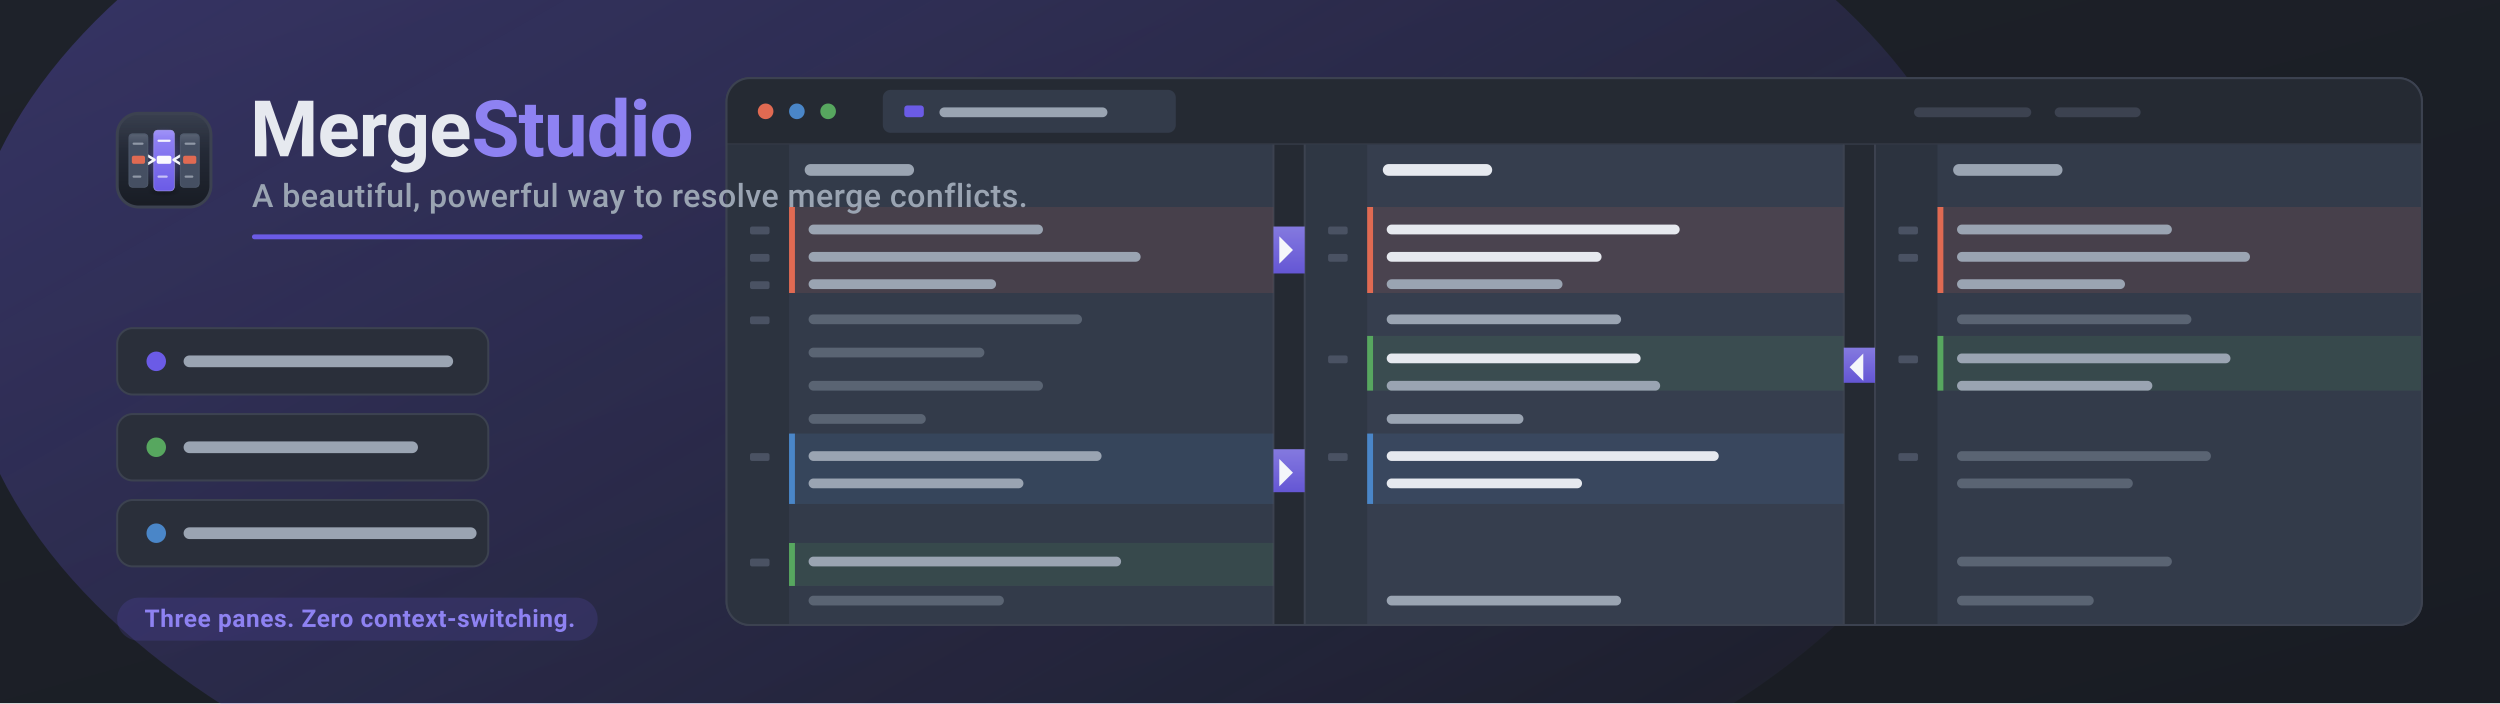
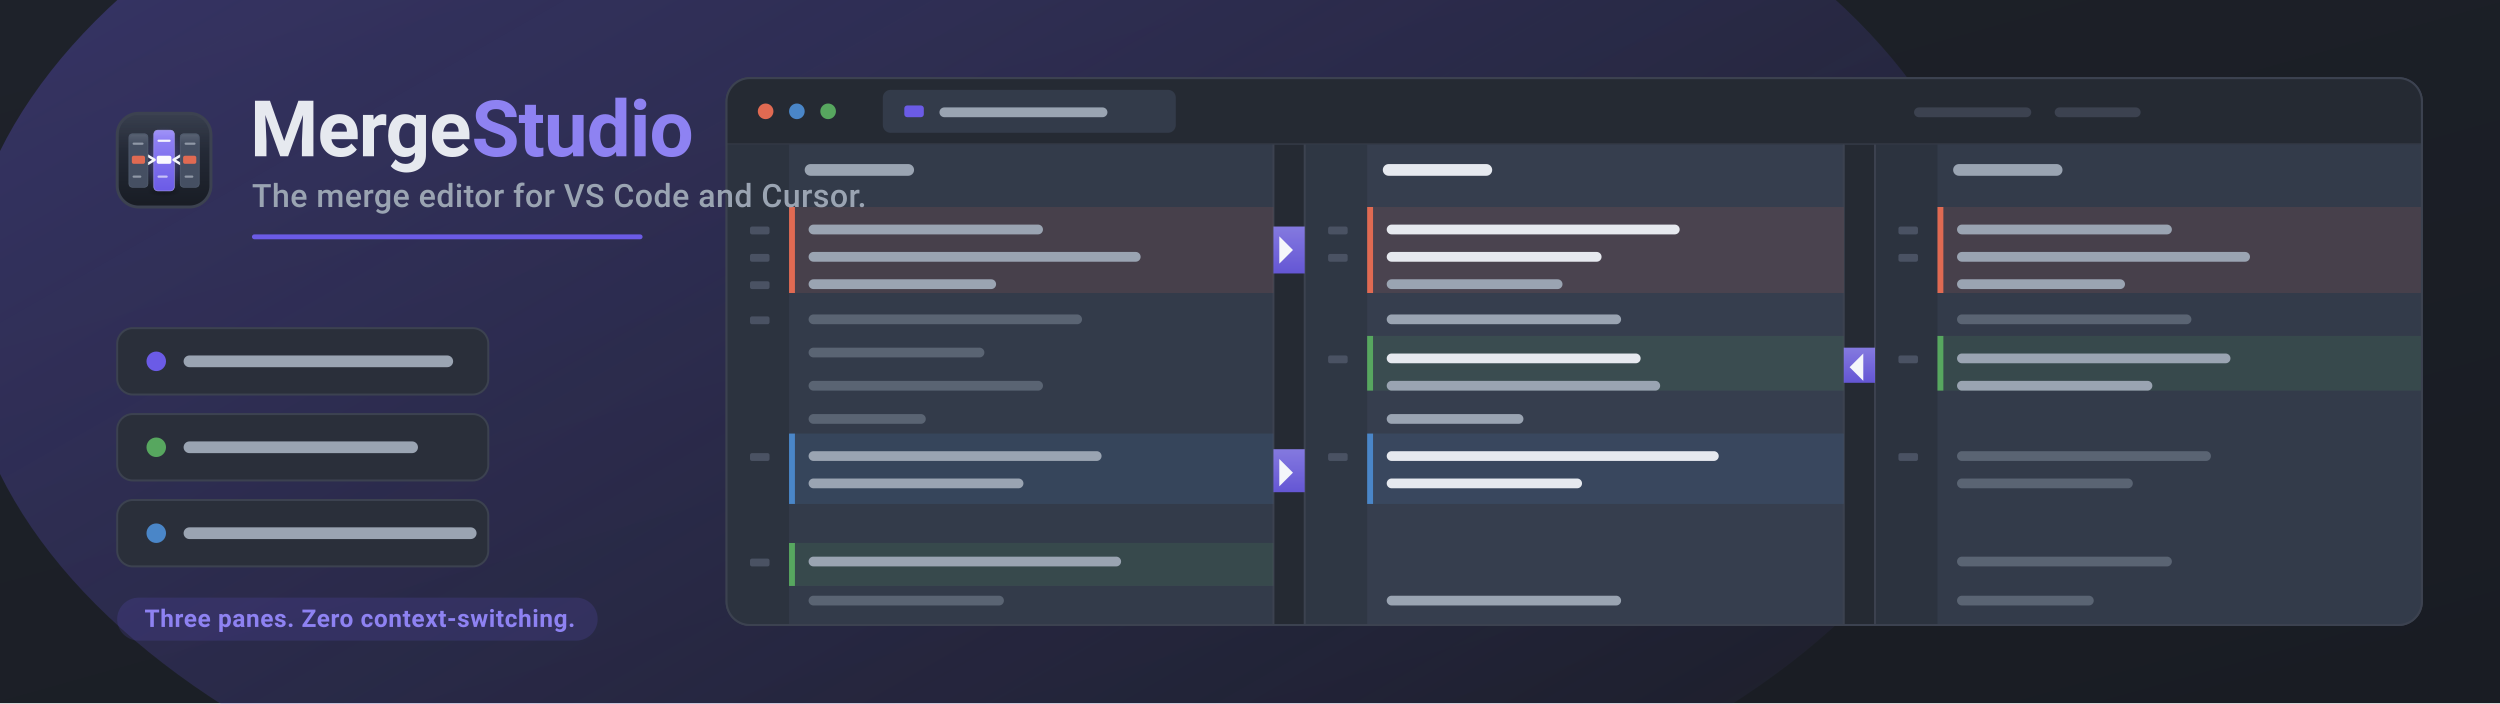
- <svg xmlns="http://www.w3.org/2000/svg" viewBox="0 0 1280 360" width="1280" height="360" role="img" aria-label="Merge Studio — a beautiful, powerful way to resolve merge conflicts">
+ <svg xmlns="http://www.w3.org/2000/svg" viewBox="0 0 1280 360" width="1280" height="360" role="img" aria-label="Merge Studio — the merge editor for VS Code and Cursor">
  <defs>
    <linearGradient id="bg" x1="0" y1="0" x2="1" y2="1">
      <stop offset="0" stop-color="#1E222A" />
      <stop offset="1" stop-color="#191C23" />
    </linearGradient>
    <linearGradient id="accentGrad" x1="0" y1="0" x2="1" y2="1">
      <stop offset="0" stop-color="#8E82F2" />
      <stop offset="1" stop-color="#6B5BE6" />
    </linearGradient>
    <linearGradient id="glow" x1="0" y1="0" x2="1" y2="1">
      <stop offset="0" stop-color="#6B5BE6" stop-opacity="0.35" />
      <stop offset="1" stop-color="#6B5BE6" stop-opacity="0" />
    </linearGradient>
    <linearGradient id="ribbonV" x1="0" y1="0" x2="0" y2="1">
      <stop offset="0" stop-color="#8E82F2" />
      <stop offset="1" stop-color="#6B5BE6" />
    </linearGradient>
    <clipPath id="winClip">
      <rect x="372" y="40" width="868" height="280" rx="12" />
    </clipPath>
    <clipPath id="bandsClip">
      <rect x="372" y="74" width="868" height="246" />
    </clipPath>
  </defs>
  <rect width="1280" height="360" fill="url(#bg)" />
  <ellipse cx="500" cy="160" rx="520" ry="300" fill="url(#glow)" />
  <g>
    <rect x="372" y="40" width="868" height="280" rx="12" fill="#2A2F3A" stroke="#3C4250" stroke-width="1" />
    <g clip-path="url(#winClip)">
      <rect x="372" y="40" width="868" height="34" fill="#252A33" />
      <line x1="372" y1="74" x2="1240" y2="74" stroke="#3C4250" stroke-width="1" />
      <circle cx="392" cy="57" r="4" fill="#E06A52" />
      <circle cx="408" cy="57" r="4" fill="#4A86C8" />
      <circle cx="424" cy="57" r="4" fill="#57A75F" />
      <rect x="452" y="46" width="150" height="22" rx="4" fill="#333B4A" />
      <rect x="463" y="54" width="10" height="6" rx="1.5" fill="#6B5BE6" />
      <rect x="481" y="55" width="86" height="5" rx="2.5" fill="#9AA4B2" />
      <rect x="980" y="55" width="60" height="5" rx="2.5" fill="#3C4250" />
      <rect x="1052" y="55" width="44" height="5" rx="2.5" fill="#3C4250" />
      <rect x="372" y="74" width="868" height="246" fill="#252A33" />
      <rect x="372" y="74" width="280" height="246" fill="#333B4A" />
      <rect x="668" y="74" width="276" height="246" fill="#363E4E" />
      <rect x="960" y="74" width="280" height="246" fill="#333B4A" />
      <rect x="372" y="74" width="32" height="246" fill="#2C333F" />
      <rect x="668" y="74" width="32" height="246" fill="#2F3744" />
      <rect x="960" y="74" width="32" height="246" fill="#2C333F" />
      <line x1="652" y1="74" x2="652" y2="320" stroke="#3C4250" stroke-width="1" />
      <line x1="668" y1="74" x2="668" y2="320" stroke="#3C4250" stroke-width="1" />
      <line x1="944" y1="74" x2="944" y2="320" stroke="#3C4250" stroke-width="1" />
      <line x1="960" y1="74" x2="960" y2="320" stroke="#3C4250" stroke-width="1" />
      <rect x="412" y="84" width="56" height="6" rx="3" fill="#9AA4B2" />
      <rect x="708" y="84" width="56" height="6" rx="3" fill="#E6E9EF" />
      <rect x="1000" y="84" width="56" height="6" rx="3" fill="#9AA4B2" />
      <g clip-path="url(#bandsClip)">
        <rect x="404" y="106" width="248" height="44" fill="#E06A52" opacity="0.12" />
        <rect x="700" y="106" width="244" height="44" fill="#E06A52" opacity="0.12" />
        <rect x="992" y="106" width="248" height="44" fill="#E06A52" opacity="0.12" />
        <rect x="404" y="106" width="3" height="44" fill="#E06A52" />
        <rect x="700" y="106" width="3" height="44" fill="#E06A52" />
        <rect x="992" y="106" width="3" height="44" fill="#E06A52" />
        <rect x="700" y="172" width="244" height="28" fill="#57A75F" opacity="0.13" />
        <rect x="992" y="172" width="248" height="28" fill="#57A75F" opacity="0.13" />
        <rect x="700" y="172" width="3" height="28" fill="#57A75F" />
        <rect x="992" y="172" width="3" height="28" fill="#57A75F" />
        <rect x="404" y="222" width="248" height="36" fill="#4A86C8" opacity="0.14" />
        <rect x="700" y="222" width="244" height="36" fill="#4A86C8" opacity="0.14" />
        <rect x="404" y="222" width="3" height="36" fill="#4A86C8" />
        <rect x="700" y="222" width="3" height="36" fill="#4A86C8" />
        <rect x="404" y="278" width="248" height="22" fill="#57A75F" opacity="0.13" />
        <rect x="404" y="278" width="3" height="22" fill="#57A75F" />
        <g fill="#9AA4B2">
          <rect x="414" y="115" width="120" height="5" rx="2.5" />
          <rect x="414" y="129" width="170" height="5" rx="2.5" />
          <rect x="414" y="143" width="96" height="5" rx="2.5" />
          <rect x="414" y="231" width="150" height="5" rx="2.5" />
          <rect x="414" y="245" width="110" height="5" rx="2.5" />
          <rect x="414" y="285" width="160" height="5" rx="2.5" />
        </g>
        <g fill="#5A6473">
          <rect x="414" y="161" width="140" height="5" rx="2.5" />
          <rect x="414" y="178" width="90" height="5" rx="2.5" />
          <rect x="414" y="195" width="120" height="5" rx="2.5" />
          <rect x="414" y="212" width="60" height="5" rx="2.5" />
          <rect x="414" y="305" width="100" height="5" rx="2.5" />
        </g>
        <g fill="#E6E9EF">
          <rect x="710" y="115" width="150" height="5" rx="2.5" />
          <rect x="710" y="129" width="110" height="5" rx="2.5" />
          <rect x="710" y="181" width="130" height="5" rx="2.5" />
          <rect x="710" y="231" width="170" height="5" rx="2.5" />
          <rect x="710" y="245" width="100" height="5" rx="2.5" />
        </g>
        <g fill="#9AA4B2">
          <rect x="710" y="143" width="90" height="5" rx="2.5" />
          <rect x="710" y="161" width="120" height="5" rx="2.5" />
          <rect x="710" y="195" width="140" height="5" rx="2.5" />
          <rect x="710" y="212" width="70" height="5" rx="2.5" />
          <rect x="710" y="305" width="120" height="5" rx="2.5" />
        </g>
        <g fill="#9AA4B2">
          <rect x="1002" y="115" width="110" height="5" rx="2.5" />
          <rect x="1002" y="129" width="150" height="5" rx="2.5" />
          <rect x="1002" y="143" width="86" height="5" rx="2.5" />
          <rect x="1002" y="181" width="140" height="5" rx="2.5" />
          <rect x="1002" y="195" width="100" height="5" rx="2.5" />
        </g>
        <g fill="#5A6473">
          <rect x="1002" y="161" width="120" height="5" rx="2.5" />
          <rect x="1002" y="231" width="130" height="5" rx="2.5" />
          <rect x="1002" y="245" width="90" height="5" rx="2.5" />
          <rect x="1002" y="285" width="110" height="5" rx="2.5" />
          <rect x="1002" y="305" width="70" height="5" rx="2.5" />
        </g>
        <path d="M652 116 C 660 116, 660 116, 668 116 L668 140 C660 140,660 140,652 140 Z" fill="url(#ribbonV)" opacity="0.9" />
        <path d="M944 178 C 952 178, 952 178, 960 178 L960 196 C952 196,952 196,944 196 Z" fill="url(#ribbonV)" opacity="0.9" />
        <path d="M652 230 C 660 230, 660 230, 668 230 L668 252 C660 252,660 252,652 252 Z" fill="url(#ribbonV)" opacity="0.9" />
        <g fill="#F4F6FA">
          <path d="M655 121 l7 7 l-7 7 z" />
          <path d="M954 181 l-7 7 l7 7 z" />
          <path d="M655 235 l7 7 l-7 7 z" />
        </g>
        <g fill="#4A5263">
          <rect x="384" y="116" width="10" height="4" rx="1" />
          <rect x="384" y="130" width="10" height="4" rx="1" />
          <rect x="384" y="144" width="10" height="4" rx="1" />
          <rect x="384" y="162" width="10" height="4" rx="1" />
          <rect x="384" y="232" width="10" height="4" rx="1" />
          <rect x="384" y="286" width="10" height="4" rx="1" />
          <rect x="680" y="116" width="10" height="4" rx="1" />
          <rect x="680" y="130" width="10" height="4" rx="1" />
          <rect x="680" y="182" width="10" height="4" rx="1" />
          <rect x="680" y="232" width="10" height="4" rx="1" />
          <rect x="972" y="116" width="10" height="4" rx="1" />
          <rect x="972" y="130" width="10" height="4" rx="1" />
          <rect x="972" y="182" width="10" height="4" rx="1" />
          <rect x="972" y="232" width="10" height="4" rx="1" />
        </g>
      </g>
    </g>
    <rect x="372" y="40" width="868" height="280" rx="12" fill="none" stroke="#3C4250" stroke-width="1" />
  </g>
  <g font-family="-apple-system, BlinkMacSystemFont, 'Segoe UI', Roboto, sans-serif">
    <g>
      <svg x="60" y="58" width="48" height="48" viewBox="0 0 256 256">
        <defs>
          <linearGradient id="mk_bg" x1="0" y1="0" x2="0" y2="1">
            <stop offset="0" stop-color="#2C3343" />
            <stop offset="1" stop-color="#181C24" />
          </linearGradient>
          <linearGradient id="mk_res" x1="0" y1="0" x2="0" y2="1">
            <stop offset="0" stop-color="#9486F6" />
            <stop offset="1" stop-color="#6B5BE6" />
          </linearGradient>
          <linearGradient id="mk_cs" x1="0" y1="0" x2="0" y2="1">
            <stop offset="0" stop-color="#FFFFFF" stop-opacity="0.10" />
            <stop offset="0.45" stop-color="#FFFFFF" stop-opacity="0" />
          </linearGradient>
          <linearGradient id="mk_ts" x1="0" y1="0" x2="0" y2="1">
            <stop offset="0" stop-color="#FFFFFF" stop-opacity="0.06" />
            <stop offset="0.4" stop-color="#FFFFFF" stop-opacity="0" />
          </linearGradient>
          <radialGradient id="mk_gl" cx="0.5" cy="0.5" r="0.5">
            <stop offset="0" stop-color="#8E82F2" stop-opacity="0.55" />
            <stop offset="1" stop-color="#6B5BE6" stop-opacity="0" />
          </radialGradient>
          <radialGradient id="mk_sh" cx="0.5" cy="0.5" r="0.5">
            <stop offset="0" stop-color="#0C0E13" stop-opacity="0.55" />
            <stop offset="1" stop-color="#0C0E13" stop-opacity="0" />
          </radialGradient>
        </defs>
        <rect width="256" height="256" rx="52" fill="url(#mk_bg)" />
        <rect x="1" y="1" width="254" height="254" rx="51" fill="url(#mk_ts)" />
        <ellipse cx="128" cy="214" rx="46" ry="14" fill="url(#mk_sh)" />
        <ellipse cx="128" cy="128" rx="58" ry="92" fill="url(#mk_gl)" />
        <rect x="100" y="46" width="56" height="166" rx="11" fill="url(#mk_res)" stroke="#AEA6F8" stroke-width="1.5" />
        <rect x="101.5" y="47.5" width="53" height="60" rx="9" fill="url(#mk_cs)" />
        <rect x="110" y="72" width="36" height="6" rx="3" fill="#FFFFFF" opacity="0.9" />
        <rect x="110" y="170" width="28" height="6" rx="3" fill="#FFFFFF" opacity="0.6" />
        <rect x="108" y="116" width="40" height="22" rx="5" fill="#FFFFFF" opacity="0.96" />
        <path d="M84 116 L102 127 L84 138" fill="none" stroke="#F4F6FA" stroke-width="7" stroke-linecap="round" stroke-linejoin="round" />
        <path d="M172 116 L154 127 L172 138" fill="none" stroke="#F4F6FA" stroke-width="7" stroke-linecap="round" stroke-linejoin="round" />
        <g>
          <rect x="32" y="56" width="52" height="146" rx="9" fill="#454F62" stroke="#5A6679" stroke-width="1.5" />
          <rect x="33.5" y="57.5" width="49" height="60" rx="8" fill="url(#mk_cs)" />
          <rect x="42" y="80" width="30" height="6" rx="3" fill="#AEB6C2" opacity="0.7" />
          <rect x="42" y="170" width="24" height="6" rx="3" fill="#AEB6C2" opacity="0.7" />
          <rect x="40" y="116" width="36" height="22" rx="5" fill="#E06A52" />
        </g>
        <g>
          <rect x="172" y="56" width="52" height="146" rx="9" fill="#454F62" stroke="#5A6679" stroke-width="1.5" />
          <rect x="173.5" y="57.5" width="49" height="60" rx="8" fill="url(#mk_cs)" />
          <rect x="184" y="80" width="30" height="6" rx="3" fill="#AEB6C2" opacity="0.7" />
          <rect x="184" y="170" width="24" height="6" rx="3" fill="#AEB6C2" opacity="0.7" />
          <rect x="180" y="116" width="36" height="22" rx="5" fill="#E06A52" />
        </g>
        <rect x="2.25" y="2.25" width="251.5" height="251.5" rx="50.5" fill="none" stroke="#FFFFFF" stroke-opacity="0.07" stroke-width="1.5" />
      </svg>
      <rect x="60" y="58" width="48" height="48" rx="11" fill="none" stroke="#3C4250" stroke-width="1.5" />
    </g>
    <text x="128" y="80" font-size="40" font-weight="700" letter-spacing="-0.5" fill="#E6E9EF">Merge<tspan fill="#8E82F2"> Studio</tspan>
    </text>
-     <text x="129" y="106" font-size="16.5" font-weight="500" letter-spacing="0.2" fill="#9AA4B2">A beautiful, powerful way to resolve merge conflicts.</text>
+     <text x="129" y="106" font-size="16.5" font-weight="500" letter-spacing="0.2" fill="#9AA4B2">The merge editor for VS Code and Cursor.</text>
    <rect x="129" y="120" width="200" height="2.5" rx="1.25" fill="#6B5BE6" />
    <g>
      <rect x="60" y="168" width="190" height="34" rx="8" fill="#2A2F3A" stroke="#3C4250" stroke-width="1" />
      <circle cx="80" cy="185" r="5" fill="#6B5BE6" />
      <rect x="94" y="182" width="138" height="6" rx="3" fill="#9AA4B2" />
      <rect x="60" y="212" width="190" height="34" rx="8" fill="#2A2F3A" stroke="#3C4250" stroke-width="1" />
      <circle cx="80" cy="229" r="5" fill="#57A75F" />
      <rect x="94" y="226" width="120" height="6" rx="3" fill="#9AA4B2" />
      <rect x="60" y="256" width="190" height="34" rx="8" fill="#2A2F3A" stroke="#3C4250" stroke-width="1" />
      <circle cx="80" cy="273" r="5" fill="#4A86C8" />
      <rect x="94" y="270" width="150" height="6" rx="3" fill="#9AA4B2" />
    </g>
    <g>
      <rect x="60" y="306" width="246" height="22" rx="11" fill="#6B5BE6" opacity="0.16" />
      <text x="74" y="321" font-size="12.5" font-weight="600" letter-spacing="0.3" fill="#8E82F2">Three panes. Zero context-switching.</text>
    </g>
  </g>
</svg>
